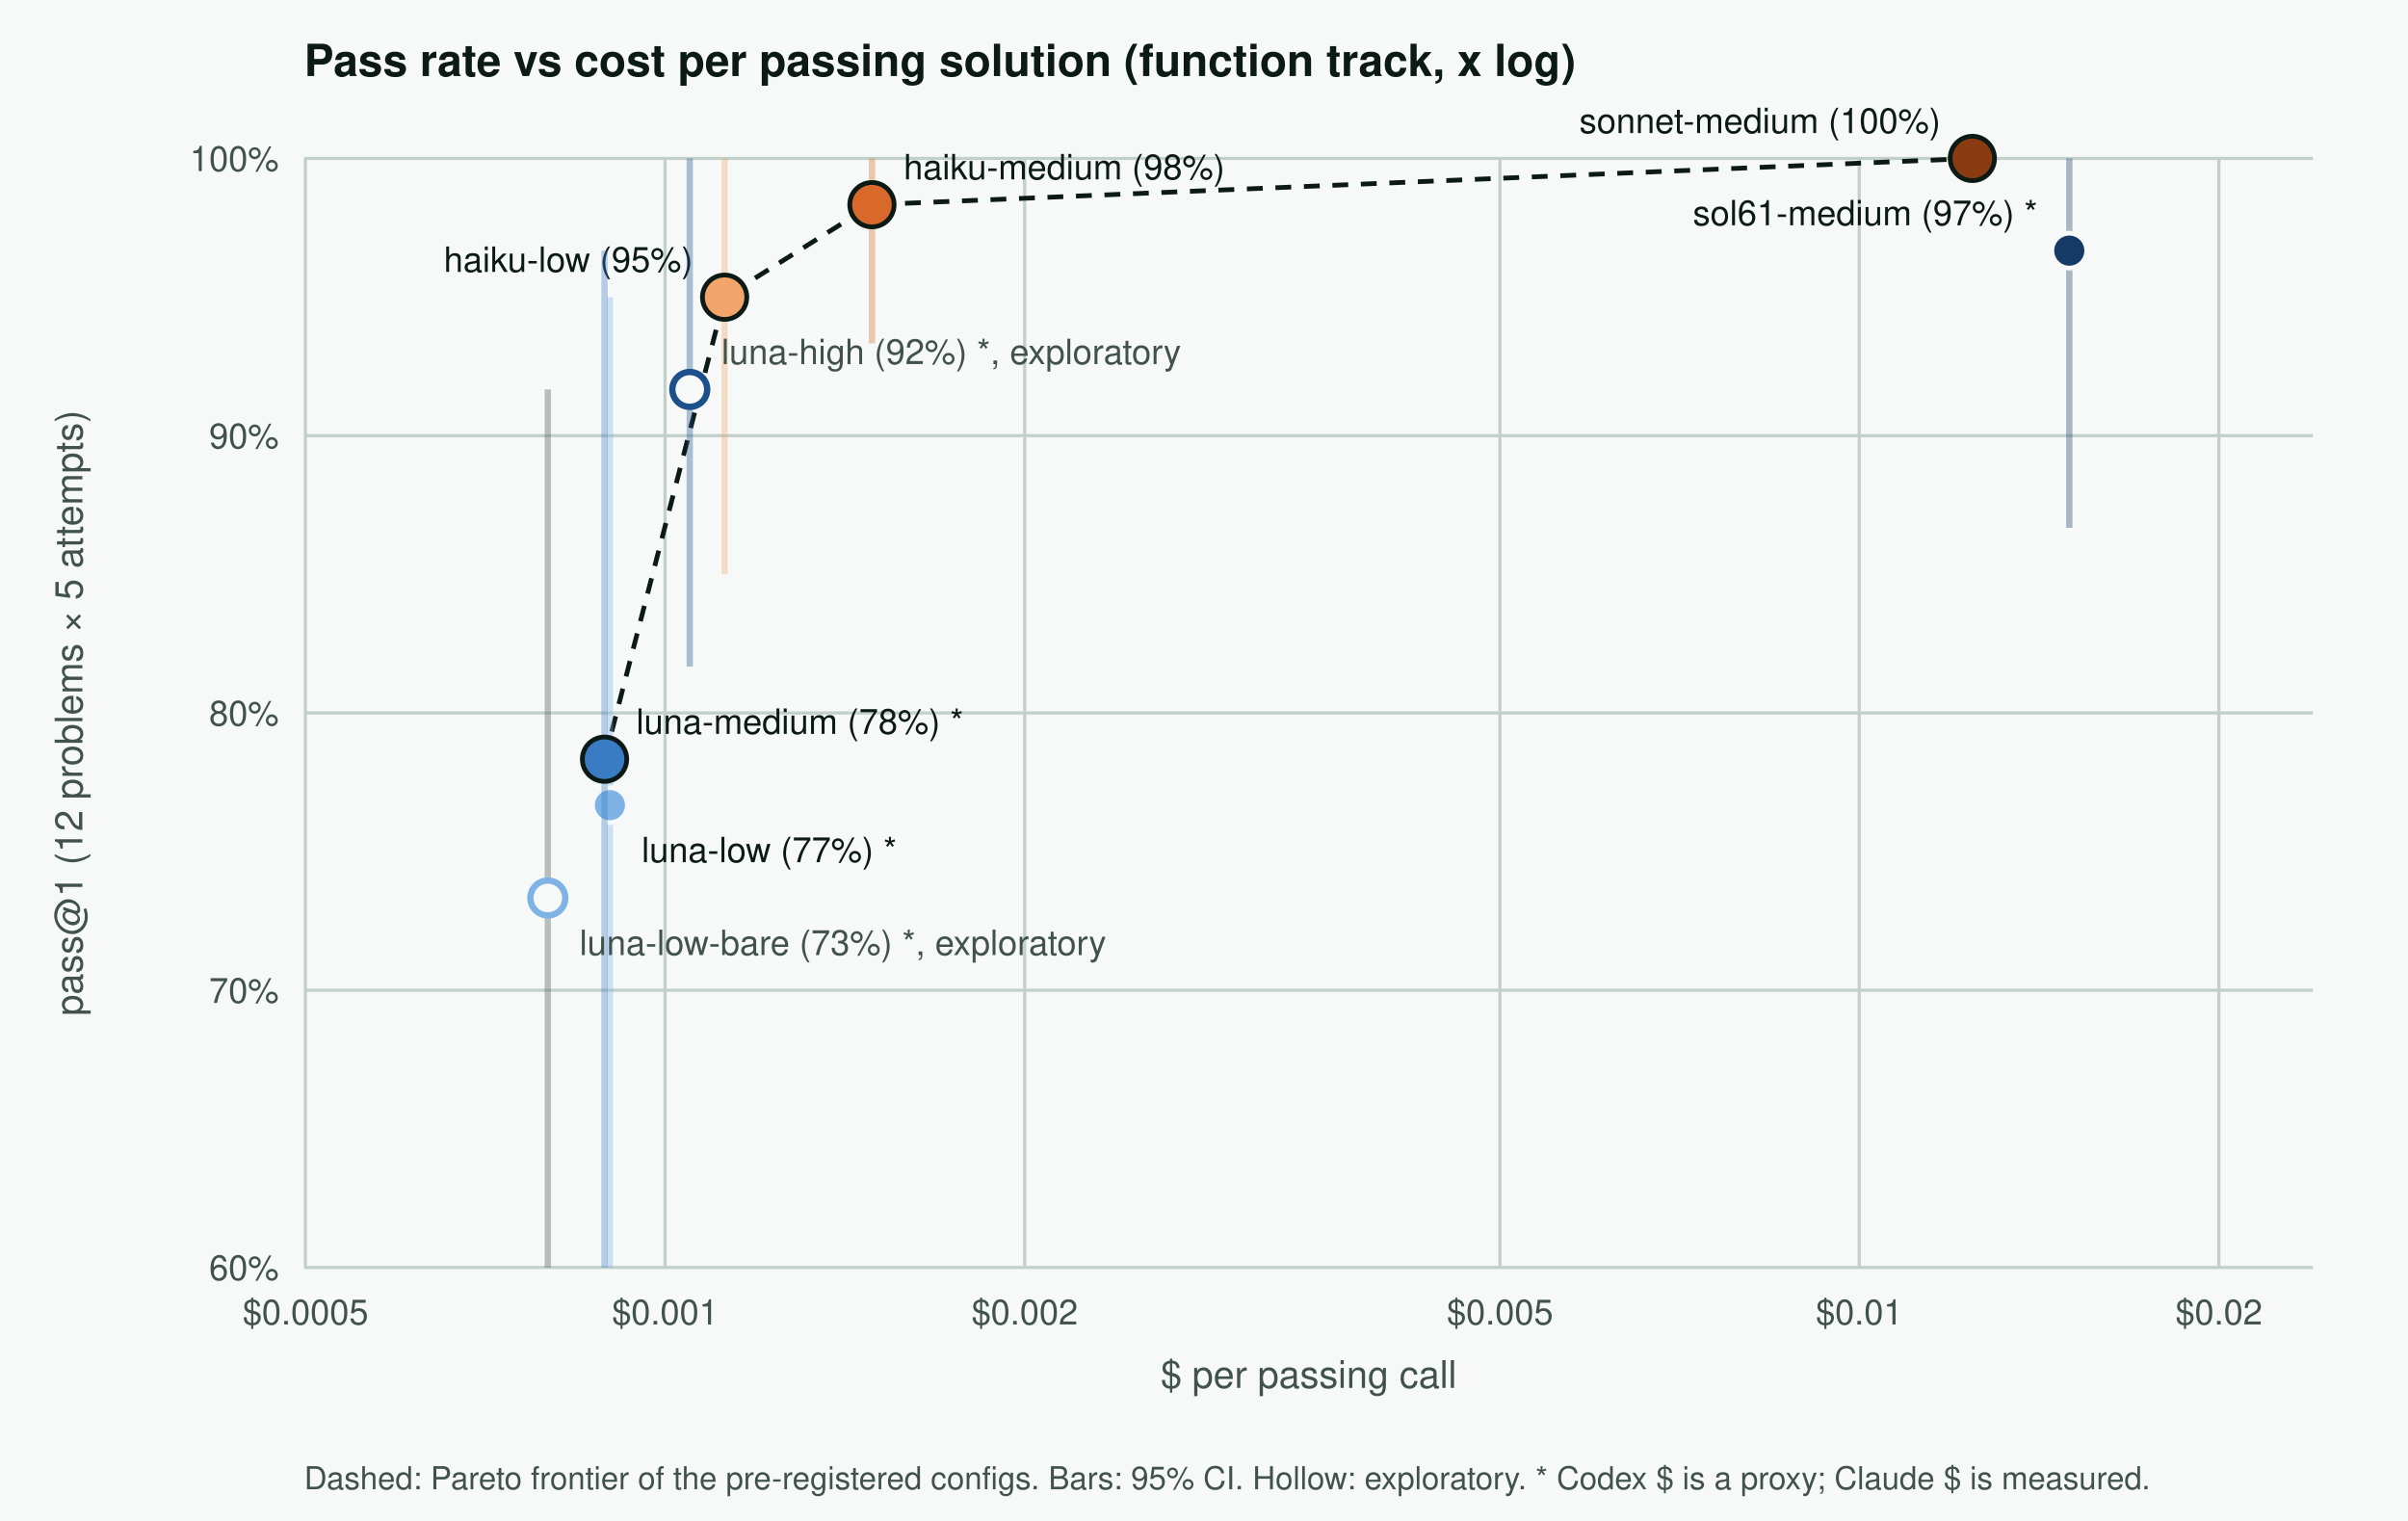
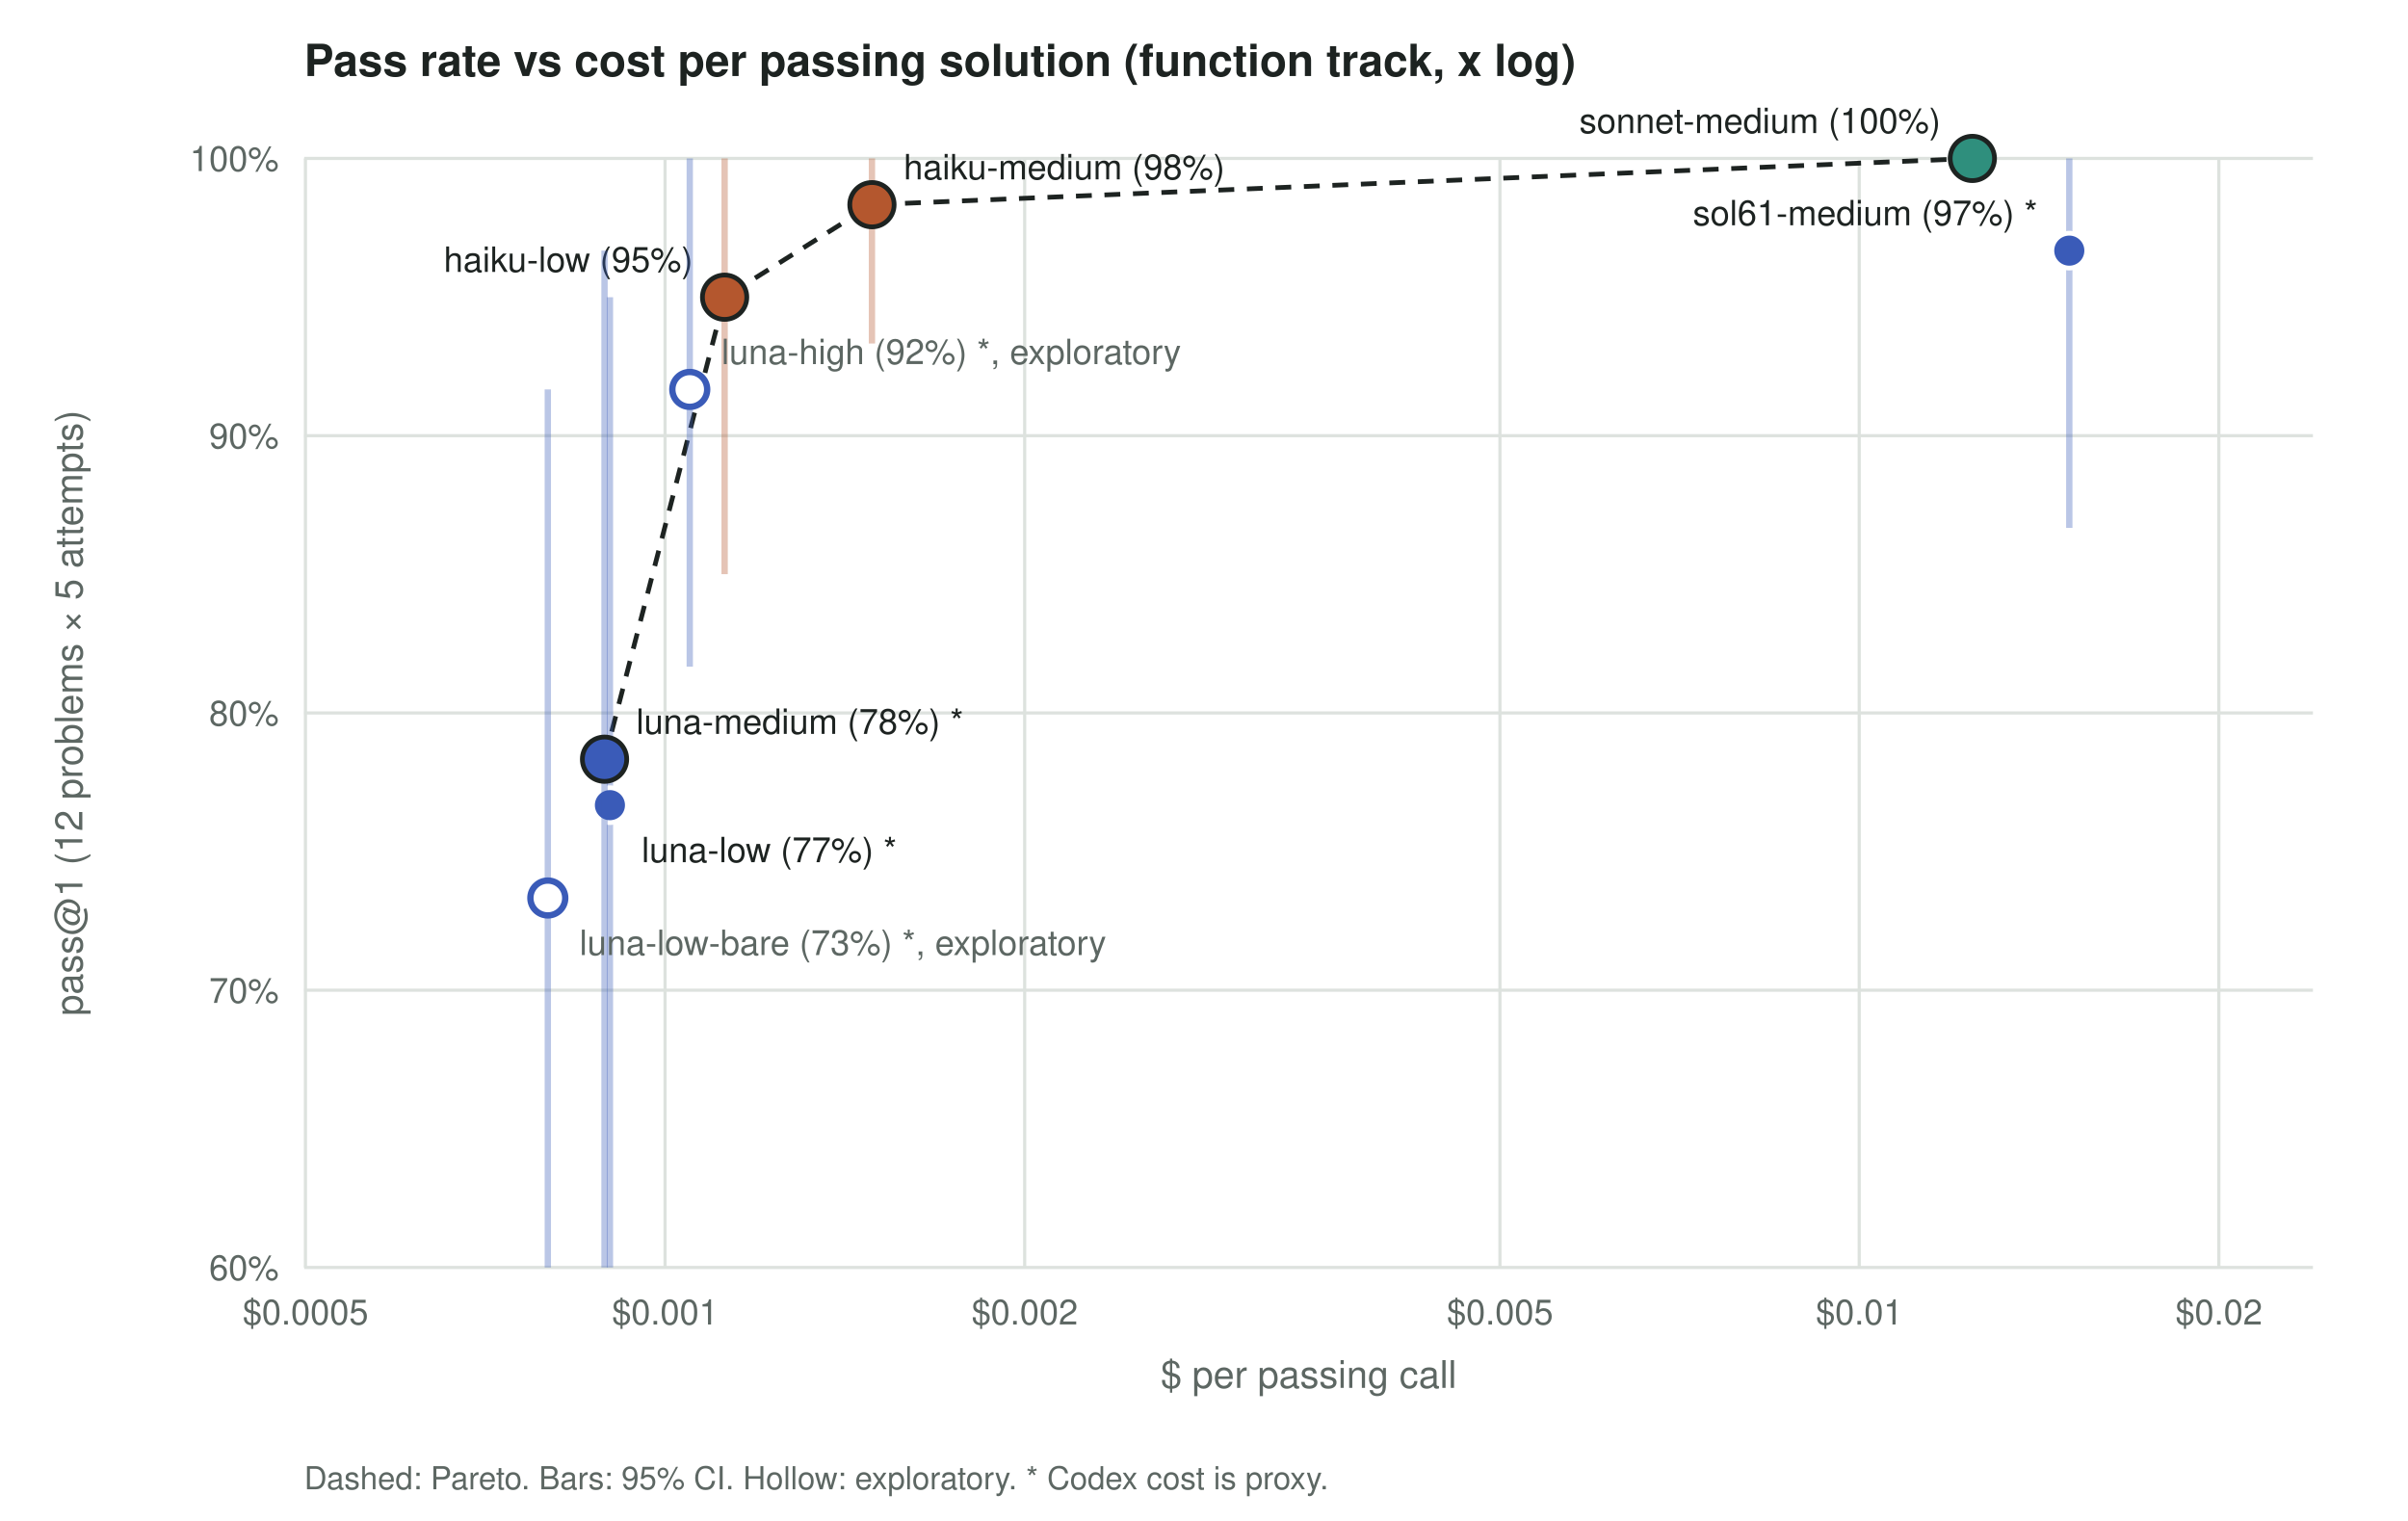
<svg xmlns="http://www.w3.org/2000/svg" viewBox="0 0 760 480" width="760" height="480" font-family="Hanken Grotesk, -apple-system, Segoe UI, Helvetica, Arial, sans-serif" font-size="12">
-   <rect width="760" height="480" fill="#f6f9f7" />
-   <text x="96.0" y="24.0" font-size="14" text-anchor="start" fill="#0c1a16" font-weight="600">Pass rate vs cost per passing solution (function track, x log)</text>
-   <line x1="96" x2="730" y1="400.0" y2="400.0" stroke="#c3d0c9" />
-   <text x="88.0" y="404.0" font-size="11" text-anchor="end" fill="#40524b" font-weight="normal">60%</text>
-   <line x1="96" x2="730" y1="312.5" y2="312.5" stroke="#c3d0c9" />
-   <text x="88.0" y="316.5" font-size="11" text-anchor="end" fill="#40524b" font-weight="normal">70%</text>
-   <line x1="96" x2="730" y1="225.0" y2="225.0" stroke="#c3d0c9" />
-   <text x="88.0" y="229.0" font-size="11" text-anchor="end" fill="#40524b" font-weight="normal">80%</text>
-   <line x1="96" x2="730" y1="137.5" y2="137.5" stroke="#c3d0c9" />
-   <text x="88.0" y="141.5" font-size="11" text-anchor="end" fill="#40524b" font-weight="normal">90%</text>
-   <line x1="96" x2="730" y1="50.0" y2="50.0" stroke="#c3d0c9" />
-   <text x="88.0" y="54.0" font-size="11" text-anchor="end" fill="#40524b" font-weight="normal">100%</text>
-   <line x1="96.4" x2="96.4" y1="50" y2="400" stroke="#c3d0c9" />
-   <text x="96.4" y="418.0" font-size="11" text-anchor="middle" fill="#40524b" font-weight="normal">$0.0005</text>
-   <line x1="209.9" x2="209.9" y1="50" y2="400" stroke="#c3d0c9" />
-   <text x="209.9" y="418.0" font-size="11" text-anchor="middle" fill="#40524b" font-weight="normal">$0.001</text>
-   <line x1="323.4" x2="323.4" y1="50" y2="400" stroke="#c3d0c9" />
-   <text x="323.4" y="418.0" font-size="11" text-anchor="middle" fill="#40524b" font-weight="normal">$0.002</text>
-   <line x1="473.4" x2="473.4" y1="50" y2="400" stroke="#c3d0c9" />
-   <text x="473.4" y="418.0" font-size="11" text-anchor="middle" fill="#40524b" font-weight="normal">$0.005</text>
-   <line x1="586.8" x2="586.8" y1="50" y2="400" stroke="#c3d0c9" />
-   <text x="586.8" y="418.0" font-size="11" text-anchor="middle" fill="#40524b" font-weight="normal">$0.01</text>
-   <line x1="700.3" x2="700.3" y1="50" y2="400" stroke="#c3d0c9" />
-   <text x="700.3" y="418.0" font-size="11" text-anchor="middle" fill="#40524b" font-weight="normal">$0.02</text>
-   <text x="413.0" y="438.0" font-size="12" text-anchor="middle" fill="#40524b" font-weight="normal">$ per passing call</text>
-   <text x="26.0" y="225.0" font-size="12" text-anchor="middle" fill="#40524b" font-weight="normal" transform="rotate(-90 26 225.0)">pass@1 (12 problems × 5 attempts)</text>
-   <polyline points="190.8,239.6 228.7,93.8 275.2,64.6 622.5,50.0" fill="none" stroke="#0c1a16" stroke-width="1.5" stroke-dasharray="5 4" />
-   <line x1="228.7" x2="228.7" y1="181.2" y2="50.0" stroke="#f2a46b" stroke-width="2" opacity="0.35" />
-   <circle cx="228.7" cy="93.8" r="7" fill="#f2a46b" stroke="#0c1a16" stroke-width="1.5" />
-   <text x="218.7" y="85.8" font-size="11" text-anchor="end" fill="#0c1a16" font-weight="normal">haiku-low (95%)</text>
-   <line x1="275.2" x2="275.2" y1="108.4" y2="50.0" stroke="#d9692a" stroke-width="2" opacity="0.35" />
-   <circle cx="275.2" cy="64.6" r="7" fill="#d9692a" stroke="#0c1a16" stroke-width="1.5" />
-   <text x="285.2" y="56.6" font-size="11" text-anchor="start" fill="#0c1a16" font-weight="normal">haiku-medium (98%)</text>
-   <line x1="622.5" x2="622.5" y1="50.0" y2="50.0" stroke="#8a3b12" stroke-width="2" opacity="0.35" />
-   <circle cx="622.5" cy="50.0" r="7" fill="#8a3b12" stroke="#0c1a16" stroke-width="1.5" />
-   <text x="612.5" y="42.0" font-size="11" text-anchor="end" fill="#0c1a16" font-weight="normal">sonnet-medium (100%)</text>
-   <line x1="192.5" x2="192.5" y1="400.0" y2="93.8" stroke="#7fb2e5" stroke-width="2" opacity="0.35" />
-   <circle cx="192.5" cy="254.1" r="5.5" fill="#7fb2e5" stroke="#f6f9f7" stroke-width="1.5" />
-   <text x="202.5" y="272.1" font-size="11" text-anchor="start" fill="#0c1a16" font-weight="normal">luna-low (77%) *</text>
-   <line x1="190.8" x2="190.8" y1="400.0" y2="79.1" stroke="#3a7cc4" stroke-width="2" opacity="0.35" />
-   <circle cx="190.8" cy="239.6" r="7" fill="#3a7cc4" stroke="#0c1a16" stroke-width="1.5" />
-   <text x="200.8" y="231.6" font-size="11" text-anchor="start" fill="#0c1a16" font-weight="normal">luna-medium (78%) *</text>
-   <line x1="653.1" x2="653.1" y1="166.6" y2="50.0" stroke="#163a66" stroke-width="2" opacity="0.35" />
-   <circle cx="653.1" cy="79.1" r="5.5" fill="#163a66" stroke="#f6f9f7" stroke-width="1.5" />
-   <text x="643.1" y="71.1" font-size="11" text-anchor="end" fill="#0c1a16" font-weight="normal">sol61-medium (97%) *</text>
-   <line x1="217.7" x2="217.7" y1="210.4" y2="50.0" stroke="#1d4f8a" stroke-width="2" opacity="0.35" />
-   <circle cx="217.7" cy="122.9" r="5.5" fill="#f6f9f7" stroke="#1d4f8a" stroke-width="2" />
-   <text x="227.7" y="114.9" font-size="11" text-anchor="start" fill="#40524b" font-weight="normal">luna-high (92%) *, exploratory</text>
-   <line x1="172.9" x2="172.9" y1="400.0" y2="122.9" stroke="#40524b" stroke-width="2" opacity="0.35" />
-   <circle cx="172.9" cy="283.4" r="5.5" fill="#f6f9f7" stroke="#7fb2e5" stroke-width="2" />
-   <text x="182.9" y="301.4" font-size="11" text-anchor="start" fill="#40524b" font-weight="normal">luna-low-bare (73%) *, exploratory</text>
-   <text x="96.0" y="470.0" font-size="10" text-anchor="start" fill="#40524b" font-weight="normal">Dashed: Pareto frontier of the pre-registered configs. Bars: 95% CI. Hollow: exploratory. * Codex $ is a proxy; Claude $ is measured.</text>
+   <rect width="760" height="480" fill="var(--panel,#ffffff)" />
+   <text x="96.0" y="24.0" font-size="14" text-anchor="start" style="fill:var(--fg,#1d2321)" font-weight="600">Pass rate vs cost per passing solution (function track, x log)</text>
+   <line x1="96" x2="730" y1="400.0" y2="400.0" stroke="var(--line,#dde2de)" />
+   <text x="88.0" y="404.0" font-size="11" text-anchor="end" style="fill:var(--muted,#5d6763)" font-weight="normal">60%</text>
+   <line x1="96" x2="730" y1="312.5" y2="312.5" stroke="var(--line,#dde2de)" />
+   <text x="88.0" y="316.5" font-size="11" text-anchor="end" style="fill:var(--muted,#5d6763)" font-weight="normal">70%</text>
+   <line x1="96" x2="730" y1="225.0" y2="225.0" stroke="var(--line,#dde2de)" />
+   <text x="88.0" y="229.0" font-size="11" text-anchor="end" style="fill:var(--muted,#5d6763)" font-weight="normal">80%</text>
+   <line x1="96" x2="730" y1="137.5" y2="137.5" stroke="var(--line,#dde2de)" />
+   <text x="88.0" y="141.5" font-size="11" text-anchor="end" style="fill:var(--muted,#5d6763)" font-weight="normal">90%</text>
+   <line x1="96" x2="730" y1="50.0" y2="50.0" stroke="var(--line,#dde2de)" />
+   <text x="88.0" y="54.0" font-size="11" text-anchor="end" style="fill:var(--muted,#5d6763)" font-weight="normal">100%</text>
+   <line x1="96.4" x2="96.4" y1="50" y2="400" stroke="var(--line,#dde2de)" />
+   <text x="96.4" y="418.0" font-size="11" text-anchor="middle" style="fill:var(--muted,#5d6763)" font-weight="normal">$0.0005</text>
+   <line x1="209.9" x2="209.9" y1="50" y2="400" stroke="var(--line,#dde2de)" />
+   <text x="209.9" y="418.0" font-size="11" text-anchor="middle" style="fill:var(--muted,#5d6763)" font-weight="normal">$0.001</text>
+   <line x1="323.4" x2="323.4" y1="50" y2="400" stroke="var(--line,#dde2de)" />
+   <text x="323.4" y="418.0" font-size="11" text-anchor="middle" style="fill:var(--muted,#5d6763)" font-weight="normal">$0.002</text>
+   <line x1="473.4" x2="473.4" y1="50" y2="400" stroke="var(--line,#dde2de)" />
+   <text x="473.4" y="418.0" font-size="11" text-anchor="middle" style="fill:var(--muted,#5d6763)" font-weight="normal">$0.005</text>
+   <line x1="586.8" x2="586.8" y1="50" y2="400" stroke="var(--line,#dde2de)" />
+   <text x="586.8" y="418.0" font-size="11" text-anchor="middle" style="fill:var(--muted,#5d6763)" font-weight="normal">$0.01</text>
+   <line x1="700.3" x2="700.3" y1="50" y2="400" stroke="var(--line,#dde2de)" />
+   <text x="700.3" y="418.0" font-size="11" text-anchor="middle" style="fill:var(--muted,#5d6763)" font-weight="normal">$0.02</text>
+   <text x="413.0" y="438.0" font-size="12" text-anchor="middle" style="fill:var(--muted,#5d6763)" font-weight="normal">$ per passing call</text>
+   <text x="26.0" y="225.0" font-size="12" text-anchor="middle" style="fill:var(--muted,#5d6763)" font-weight="normal" transform="rotate(-90 26 225.0)">pass@1 (12 problems × 5 attempts)</text>
+   <polyline points="190.8,239.6 228.7,93.8 275.2,64.6 622.5,50.0" fill="none" stroke="var(--fg,#1d2321)" stroke-width="1.5" stroke-dasharray="5 4" />
+   <line x1="228.7" x2="228.7" y1="181.2" y2="50.0" stroke="var(--claude,#b4572e)" stroke-width="2" opacity="0.35" />
+   <circle cx="228.7" cy="93.8" r="7" fill="var(--claude,#b4572e)" stroke="var(--fg,#1d2321)" stroke-width="1.5" />
+   <text x="218.7" y="85.8" font-size="11" text-anchor="end" style="fill:var(--fg,#1d2321)" font-weight="normal">haiku-low (95%)</text>
+   <line x1="275.2" x2="275.2" y1="108.4" y2="50.0" stroke="var(--claude,#b4572e)" stroke-width="2" opacity="0.35" />
+   <circle cx="275.2" cy="64.6" r="7" fill="var(--claude,#b4572e)" stroke="var(--fg,#1d2321)" stroke-width="1.5" />
+   <text x="285.2" y="56.6" font-size="11" text-anchor="start" style="fill:var(--fg,#1d2321)" font-weight="normal">haiku-medium (98%)</text>
+   <line x1="622.5" x2="622.5" y1="50.0" y2="50.0" stroke="var(--sonnet,#2f8f7d)" stroke-width="2" opacity="0.35" />
+   <circle cx="622.5" cy="50.0" r="7" fill="var(--sonnet,#2f8f7d)" stroke="var(--fg,#1d2321)" stroke-width="1.5" />
+   <text x="612.5" y="42.0" font-size="11" text-anchor="end" style="fill:var(--fg,#1d2321)" font-weight="normal">sonnet-medium (100%)</text>
+   <line x1="192.5" x2="192.5" y1="400.0" y2="93.8" stroke="var(--codex,#3a5bb8)" stroke-width="2" opacity="0.35" />
+   <circle cx="192.5" cy="254.1" r="5.5" fill="var(--codex,#3a5bb8)" stroke="var(--panel,#ffffff)" stroke-width="1.5" />
+   <text x="202.5" y="272.1" font-size="11" text-anchor="start" style="fill:var(--fg,#1d2321)" font-weight="normal">luna-low (77%) *</text>
+   <line x1="190.8" x2="190.8" y1="400.0" y2="79.1" stroke="var(--codex,#3a5bb8)" stroke-width="2" opacity="0.35" />
+   <circle cx="190.8" cy="239.6" r="7" fill="var(--codex,#3a5bb8)" stroke="var(--fg,#1d2321)" stroke-width="1.5" />
+   <text x="200.8" y="231.6" font-size="11" text-anchor="start" style="fill:var(--fg,#1d2321)" font-weight="normal">luna-medium (78%) *</text>
+   <line x1="653.1" x2="653.1" y1="166.6" y2="50.0" stroke="var(--codex,#3a5bb8)" stroke-width="2" opacity="0.35" />
+   <circle cx="653.1" cy="79.1" r="5.5" fill="var(--codex,#3a5bb8)" stroke="var(--panel,#ffffff)" stroke-width="1.5" />
+   <text x="643.1" y="71.1" font-size="11" text-anchor="end" style="fill:var(--fg,#1d2321)" font-weight="normal">sol61-medium (97%) *</text>
+   <line x1="217.7" x2="217.7" y1="210.4" y2="50.0" stroke="var(--codex,#3a5bb8)" stroke-width="2" opacity="0.35" />
+   <circle cx="217.7" cy="122.9" r="5.5" fill="var(--panel,#ffffff)" stroke="var(--codex,#3a5bb8)" stroke-width="2" />
+   <text x="227.7" y="114.9" font-size="11" text-anchor="start" style="fill:var(--muted,#5d6763)" font-weight="normal">luna-high (92%) *, exploratory</text>
+   <line x1="172.9" x2="172.9" y1="400.0" y2="122.9" stroke="var(--codex,#3a5bb8)" stroke-width="2" opacity="0.35" />
+   <circle cx="172.9" cy="283.4" r="5.5" fill="var(--panel,#ffffff)" stroke="var(--codex,#3a5bb8)" stroke-width="2" />
+   <text x="182.9" y="301.4" font-size="11" text-anchor="start" style="fill:var(--muted,#5d6763)" font-weight="normal">luna-low-bare (73%) *, exploratory</text>
+   <text x="96.0" y="470.0" font-size="10" text-anchor="start" style="fill:var(--muted,#5d6763)" font-weight="normal">Dashed: Pareto. Bars: 95% CI. Hollow: exploratory. * Codex cost is proxy.</text>
</svg>
